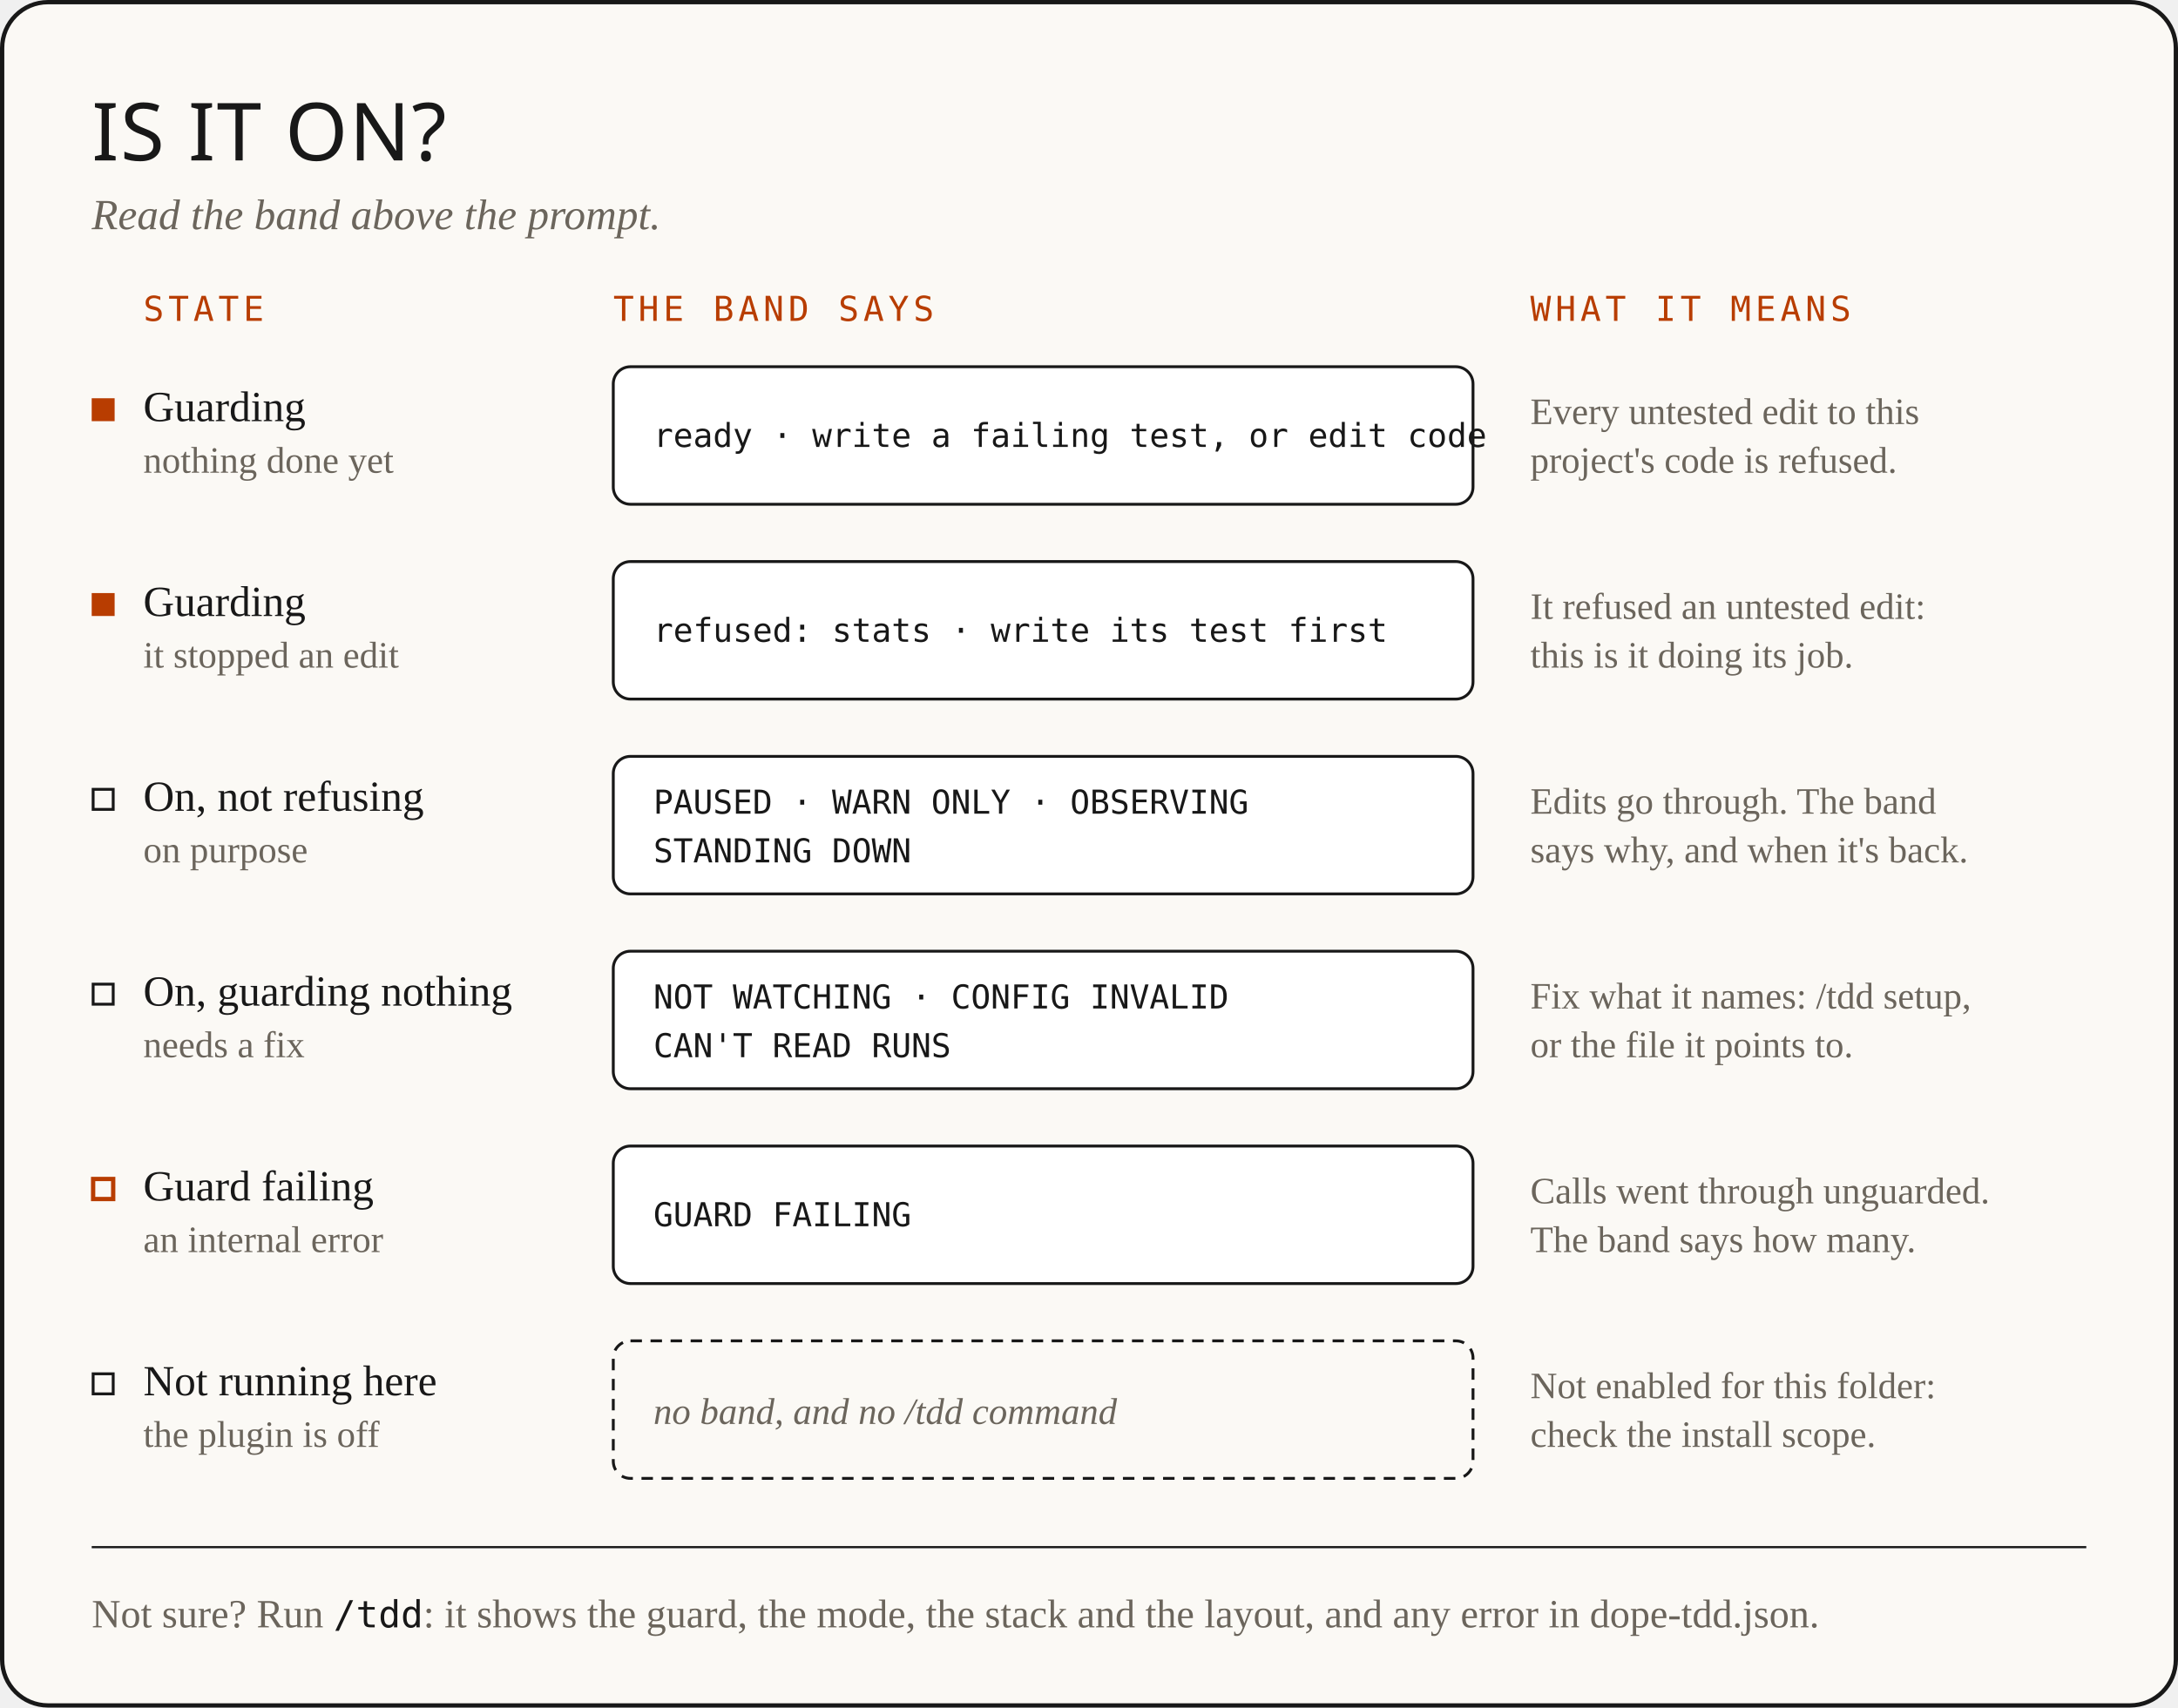
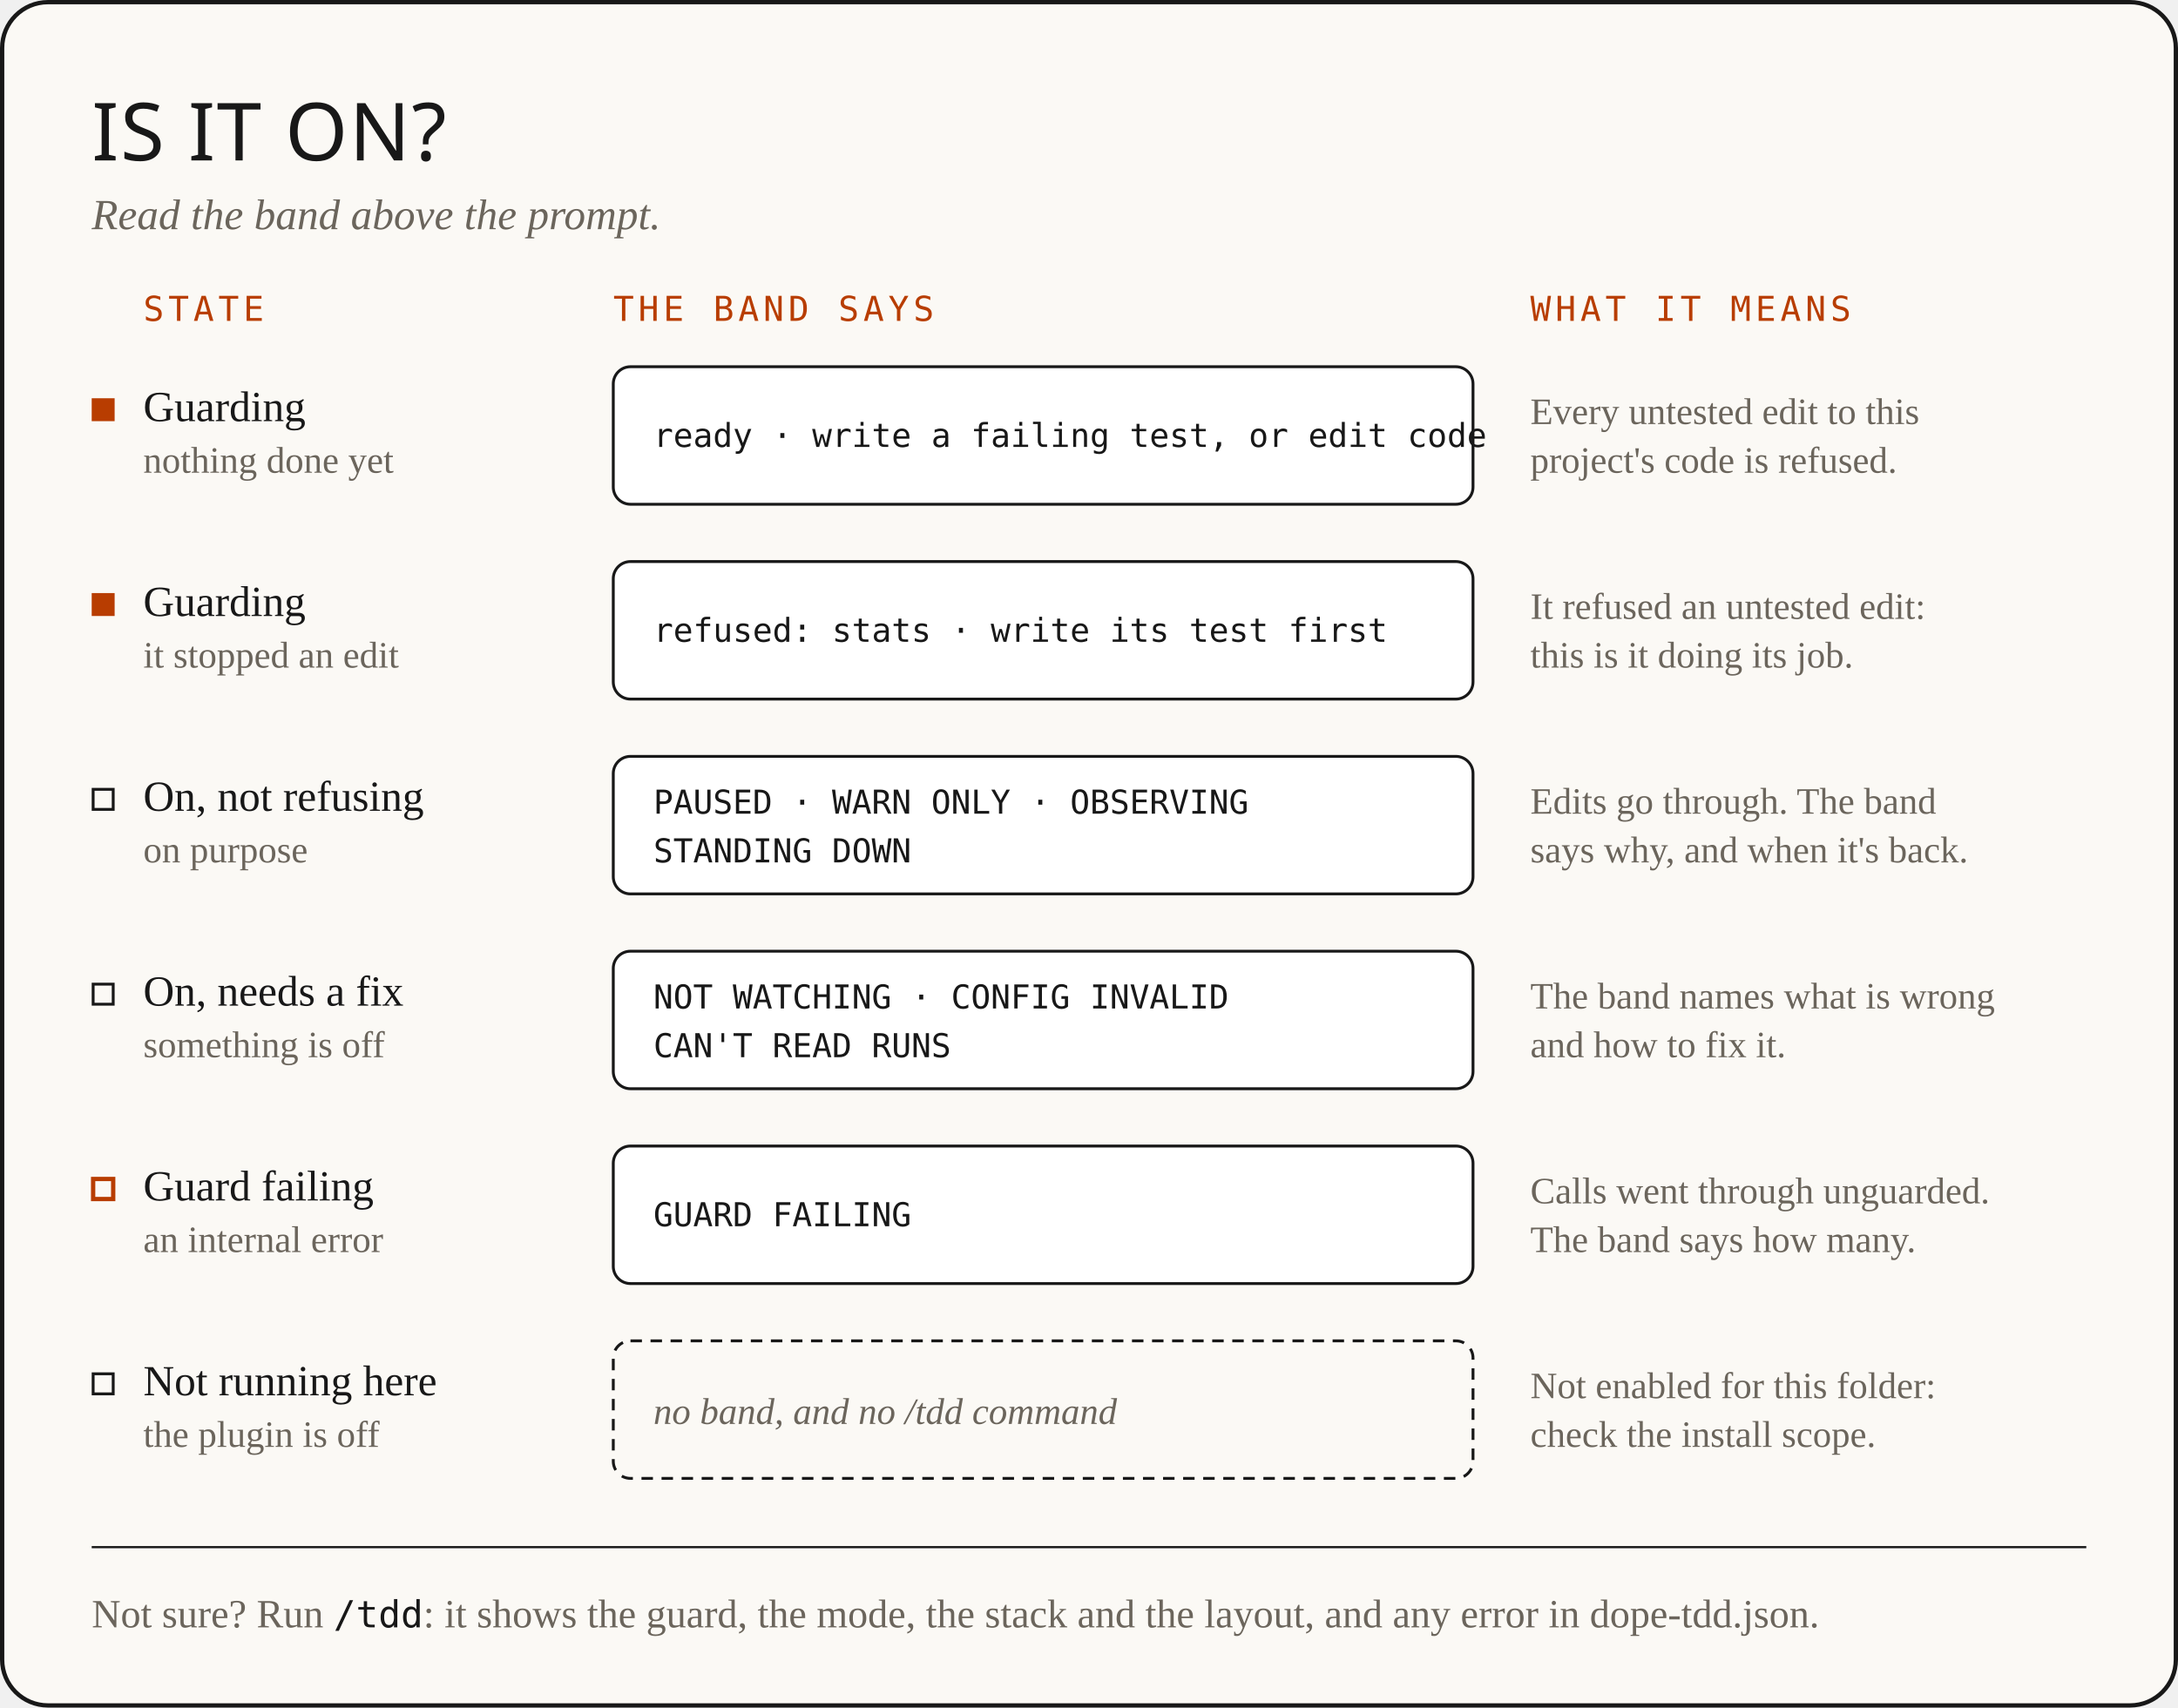
- <svg xmlns="http://www.w3.org/2000/svg" width="760" height="596" viewBox="0 0 760 596" role="img" aria-labelledby="t d">
+ <svg xmlns="http://www.w3.org/2000/svg" width="100%" viewBox="0 0 760 596" style="max-width: 760px; height: auto" role="img" aria-labelledby="t d">
  <style>
    .display { font-family: Anton, 'Arial Narrow', sans-serif; font-size: 28px; letter-spacing: 0.5px; fill: #181818; }
    .serif { font-family: Georgia, 'Times New Roman', serif; fill: #181818; }
    .dim { font-family: Georgia, 'Times New Roman', serif; fill: #6B655C; }
    .mono { font-family: 'JetBrains Mono', ui-monospace, Menlo, Consolas, monospace; fill: #181818; }
    .kicker { font-family: 'JetBrains Mono', ui-monospace, Menlo, Consolas, monospace; font-size: 12px; letter-spacing: 1.5px; fill: #B83D01; }
    .card { fill: #FFFFFF; stroke: #181818; stroke-width: 1; }
  </style>
  <rect x="0.75" y="0.75" width="758.5" height="594.5" rx="16" fill="#FBF9F5" stroke="#181818" stroke-width="1.5" />
  <text class="display" x="32" y="56">IS IT ON?</text>
  <text class="dim" x="32" y="80" font-size="15" font-style="italic">Read the band above the prompt.</text>
  <text class="kicker" x="50" y="112">STATE</text>
  <text class="kicker" x="214" y="112">THE BAND SAYS</text>
  <text class="kicker" x="534" y="112">WHAT IT MEANS</text>
  <rect x="32" y="139" width="8" height="8" fill="#B83D01" />
  <text class="serif" x="50" y="147" font-size="15">Guarding</text>
  <text class="dim" x="50" y="165" font-size="13">nothing done yet</text>
  <rect class="card" x="214" y="128" width="300" height="48" rx="6" />
  <text class="mono" x="228" y="156" font-size="11.5">ready · write a failing test, or edit code</text>
  <text class="dim" x="534" y="148" font-size="13">Every untested edit to this</text>
  <text class="dim" x="534" y="165" font-size="13">project's code is refused.</text>
  <rect x="32" y="207" width="8" height="8" fill="#B83D01" />
  <text class="serif" x="50" y="215" font-size="15">Guarding</text>
  <text class="dim" x="50" y="233" font-size="13">it stopped an edit</text>
  <rect class="card" x="214" y="196" width="300" height="48" rx="6" />
  <text class="mono" x="228" y="224" font-size="11.5">refused: stats · write its test first</text>
  <text class="dim" x="534" y="216" font-size="13">It refused an untested edit:</text>
  <text class="dim" x="534" y="233" font-size="13">this is it doing its job.</text>
  <rect x="32.5" y="275.5" width="7" height="7" fill="none" stroke="#181818" stroke-width="1" />
  <text class="serif" x="50" y="283" font-size="15">On, not refusing</text>
  <text class="dim" x="50" y="301" font-size="13">on purpose</text>
  <rect class="card" x="214" y="264" width="300" height="48" rx="6" />
  <text class="mono" x="228" y="284" font-size="11.5">PAUSED · WARN ONLY · OBSERVING</text>
  <text class="mono" x="228" y="301" font-size="11.5">STANDING DOWN</text>
  <text class="dim" x="534" y="284" font-size="13">Edits go through. The band</text>
  <text class="dim" x="534" y="301" font-size="13">says why, and when it's back.</text>
  <rect x="32.5" y="343.5" width="7" height="7" fill="none" stroke="#181818" stroke-width="1" />
-   <text class="serif" x="50" y="351" font-size="15">On, guarding nothing</text>
-   <text class="dim" x="50" y="369" font-size="13">needs a fix</text>
+   <text class="serif" x="50" y="351" font-size="15">On, needs a fix</text>
+   <text class="dim" x="50" y="369" font-size="13">something is off</text>
  <rect class="card" x="214" y="332" width="300" height="48" rx="6" />
  <text class="mono" x="228" y="352" font-size="11.5">NOT WATCHING · CONFIG INVALID</text>
  <text class="mono" x="228" y="369" font-size="11.5">CAN'T READ RUNS</text>
-   <text class="dim" x="534" y="352" font-size="13">Fix what it names: /tdd setup,</text>
-   <text class="dim" x="534" y="369" font-size="13">or the file it points to.</text>
+   <text class="dim" x="534" y="352" font-size="13">The band names what is wrong</text>
+   <text class="dim" x="534" y="369" font-size="13">and how to fix it.</text>
  <rect x="32.5" y="411.5" width="7" height="7" fill="none" stroke="#B83D01" stroke-width="1.5" />
  <text class="serif" x="50" y="419" font-size="15">Guard failing</text>
  <text class="dim" x="50" y="437" font-size="13">an internal error</text>
  <rect class="card" x="214" y="400" width="300" height="48" rx="6" />
  <text class="mono" x="228" y="428" font-size="11.5">GUARD FAILING</text>
  <text class="dim" x="534" y="420" font-size="13">Calls went through unguarded.</text>
  <text class="dim" x="534" y="437" font-size="13">The band says how many.</text>
  <rect x="32.5" y="479.5" width="7" height="7" fill="none" stroke="#181818" stroke-width="1" />
  <text class="serif" x="50" y="487" font-size="15">Not running here</text>
  <text class="dim" x="50" y="505" font-size="13">the plugin is off</text>
  <rect x="214" y="468" width="300" height="48" rx="6" fill="#FBF9F5" stroke="#181818" stroke-width="1" stroke-dasharray="4 3" />
  <text class="dim" x="228" y="497" font-size="13" font-style="italic">no band, and no /tdd command</text>
  <text class="dim" x="534" y="488" font-size="13">Not enabled for this folder:</text>
  <text class="dim" x="534" y="505" font-size="13">check the install scope.</text>
  <line x1="32" y1="540" x2="728" y2="540" stroke="#181818" stroke-width="0.75" />
  <text class="dim" x="32" y="568" font-size="14">Not sure? Run <tspan class="mono" font-size="13">/tdd</tspan>: it shows the guard, the mode, the stack and the layout, and any error in dope-tdd.json.</text>
</svg>
